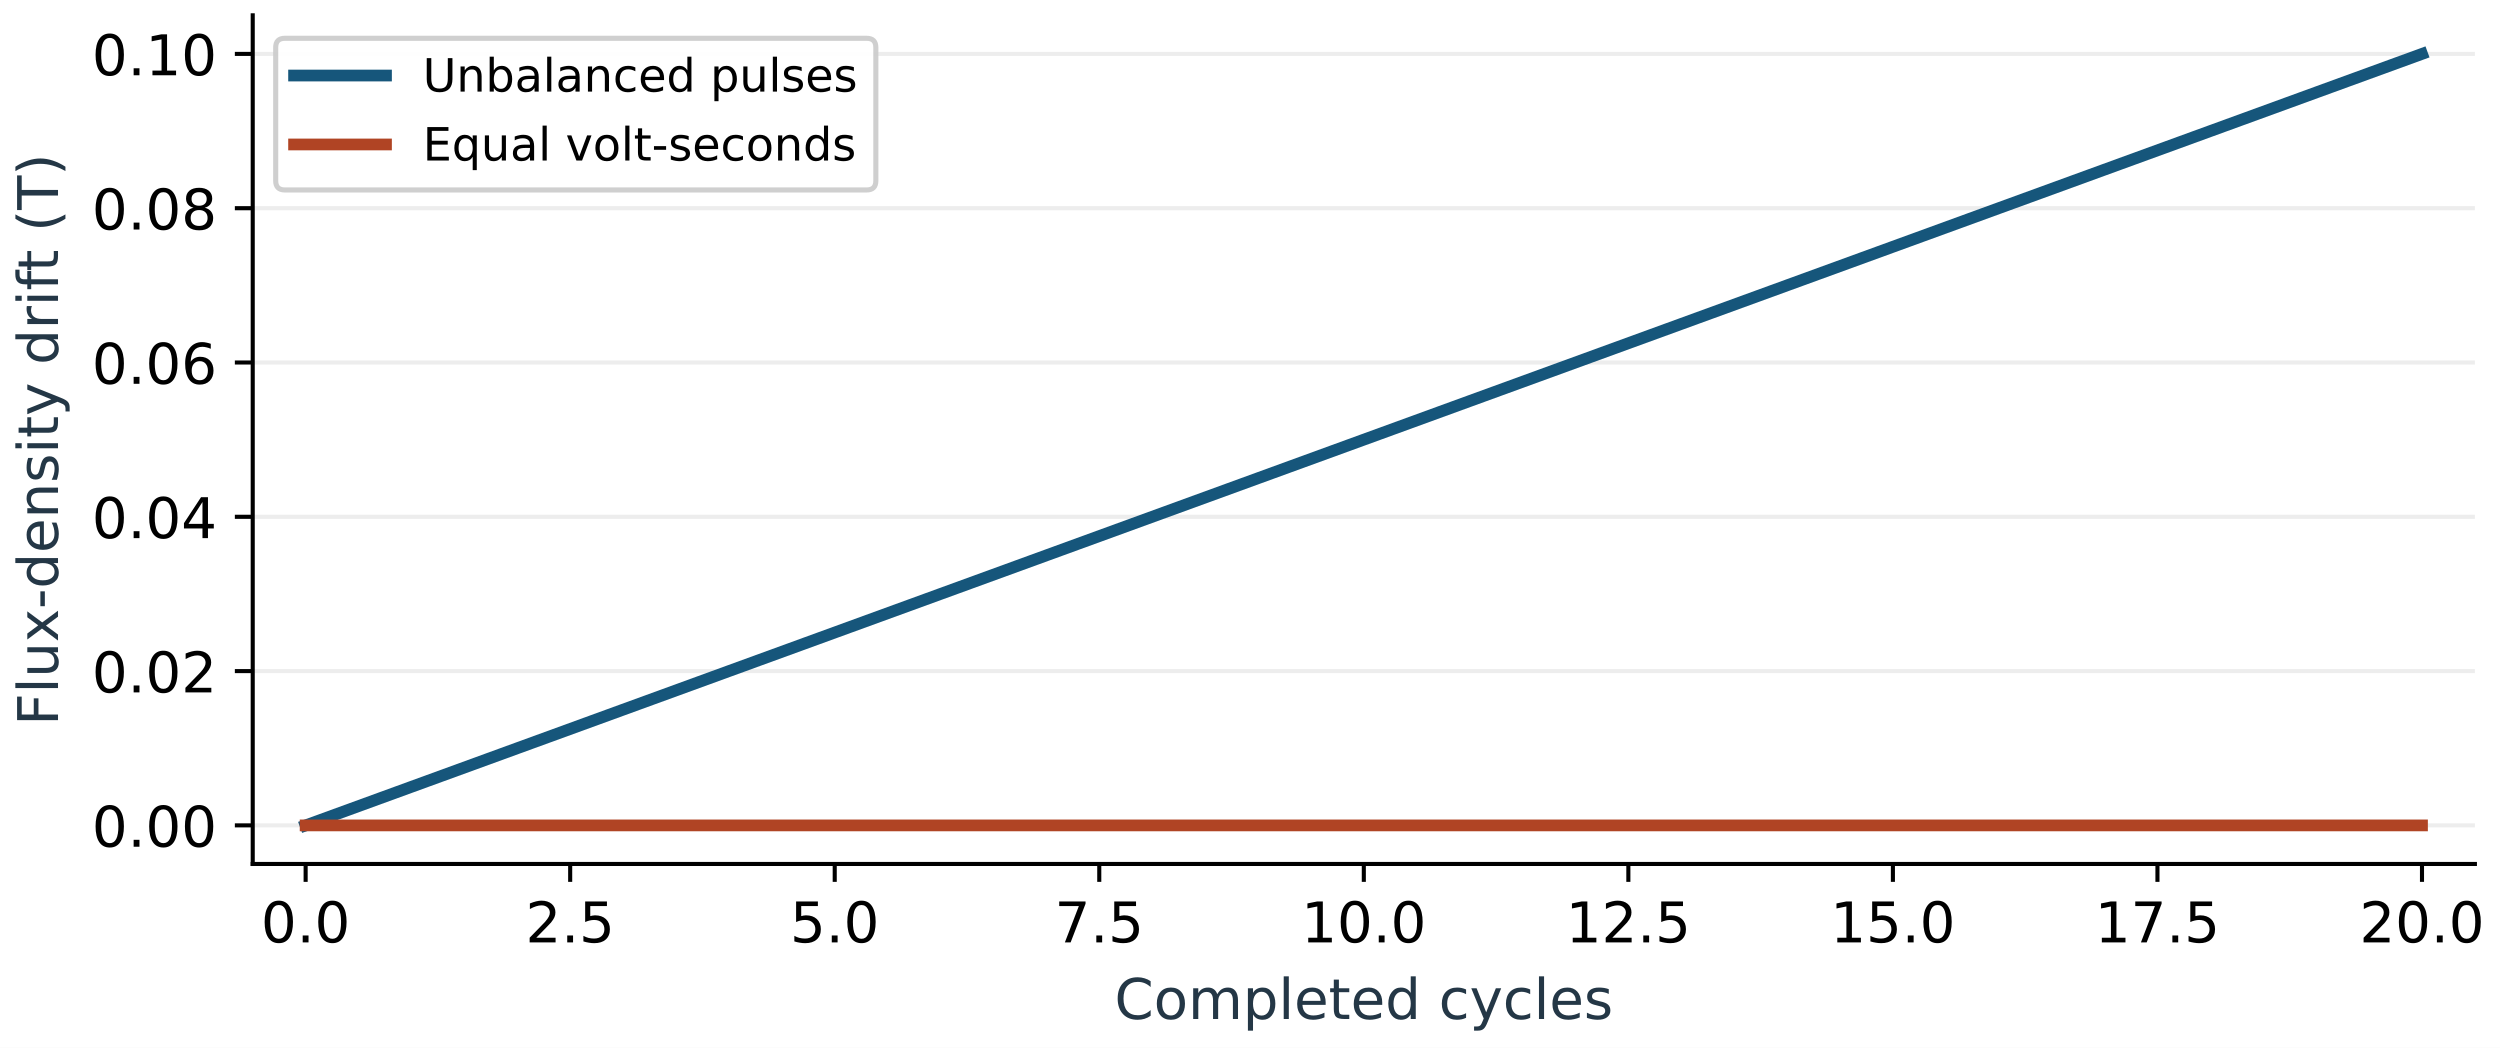
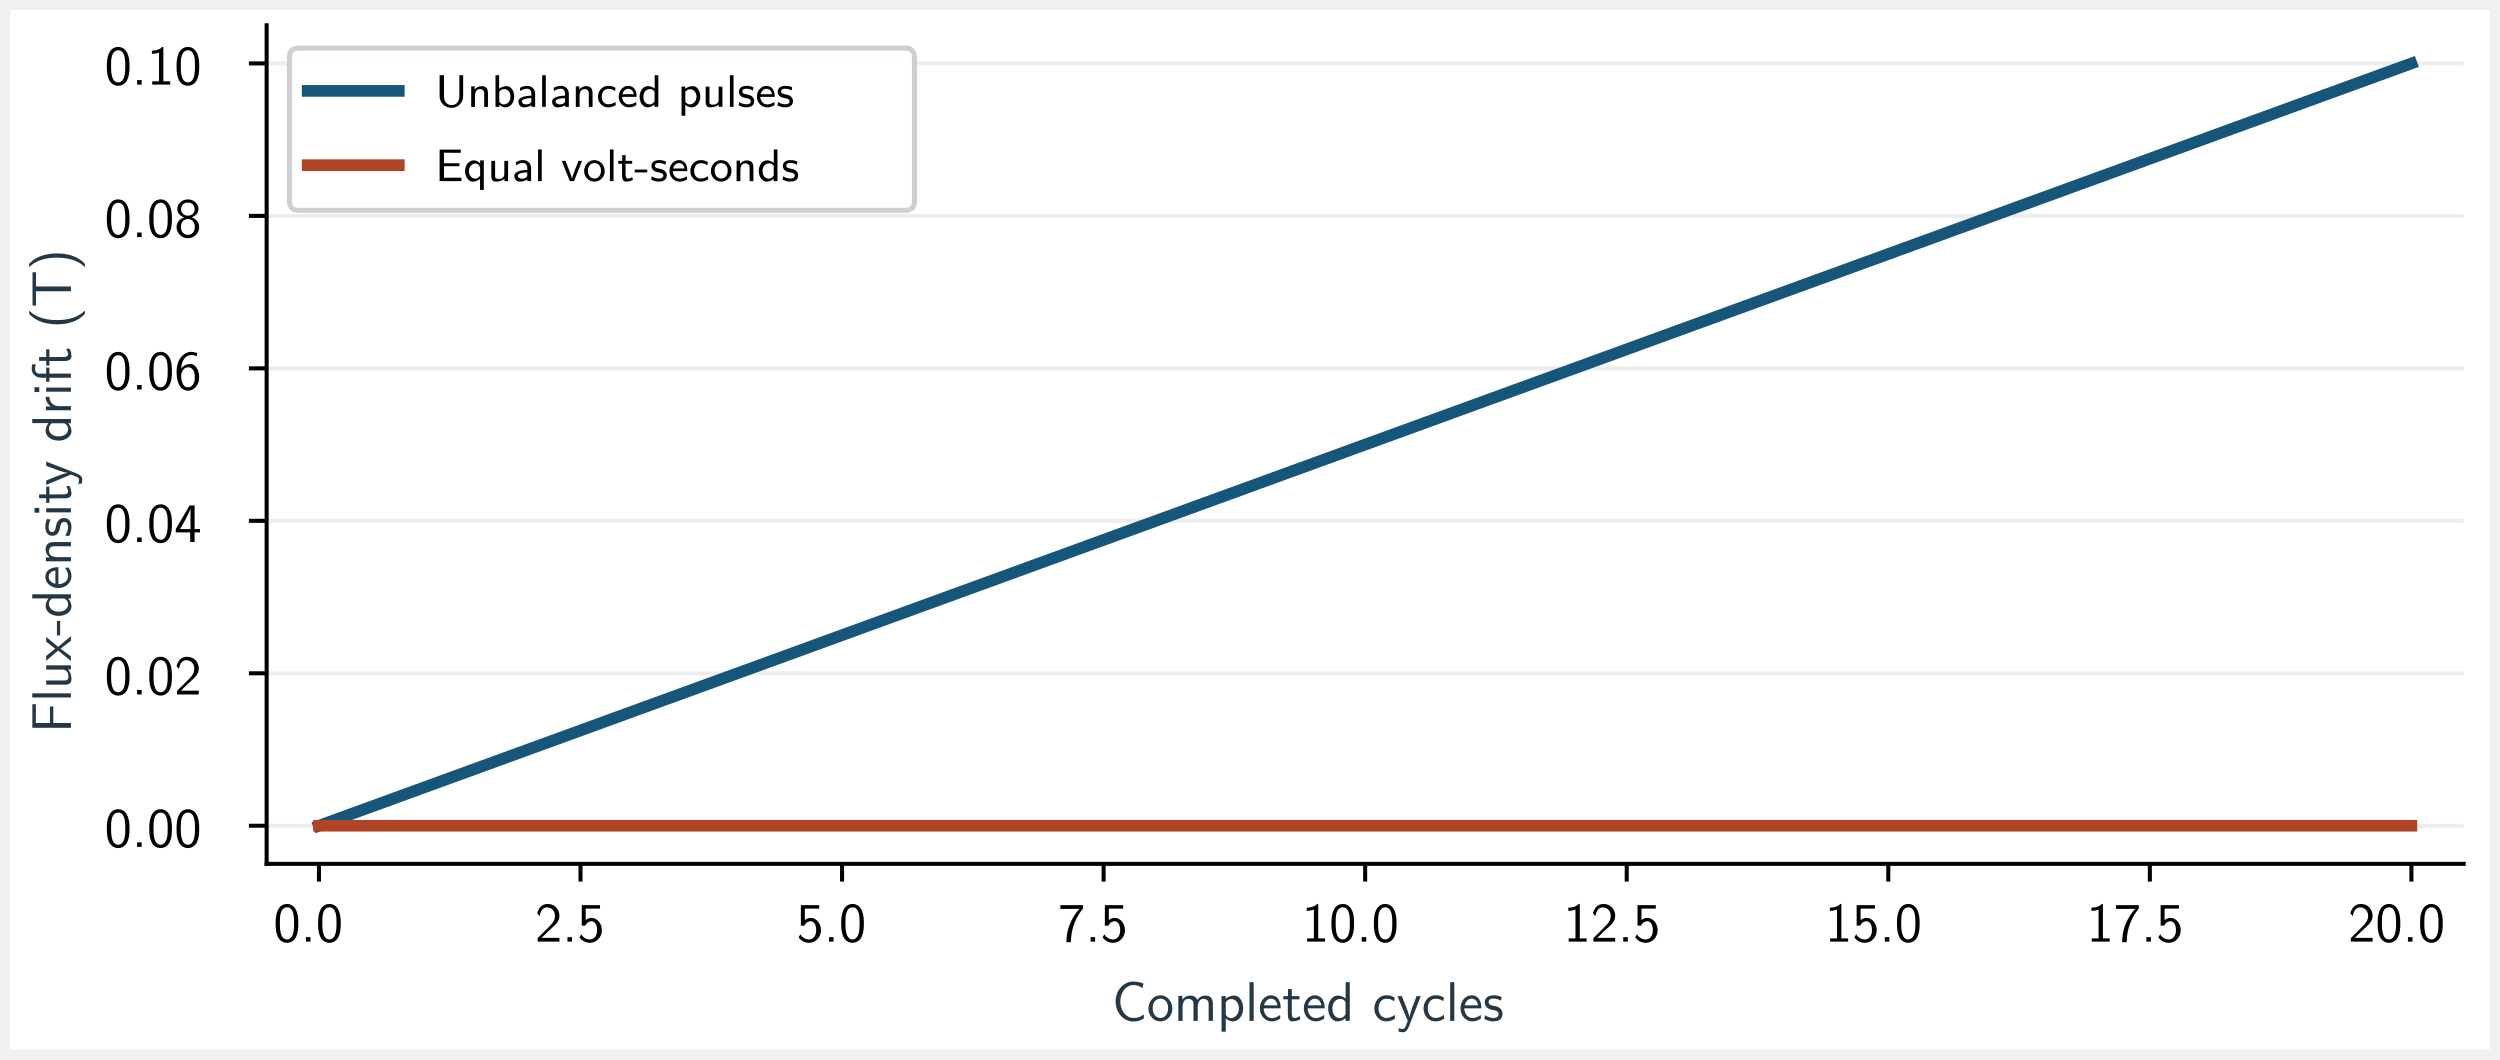
- <svg xmlns="http://www.w3.org/2000/svg" xmlns:xlink="http://www.w3.org/1999/xlink" width="489.6pt" height="205.2pt" viewBox="0 0 489.6 205.2" version="1.1">
+ <svg xmlns="http://www.w3.org/2000/svg" xmlns:xlink="http://www.w3.org/1999/xlink" version="1.1" width="493.594pt" height="209.198pt" viewBox="-72 -72 493.594 209.198">
  <defs>
-     <style type="text/css">*{stroke-linejoin: round; stroke-linecap: butt}</style>
+     <clipPath id="clip1">
+       <path d="M-19.355 98.555V-67.004H414.43V98.555ZM414.43-67.004" />
+     </clipPath>
+     <clipPath id="clip2">
+       <path d="M-19.355 98.555V-67.004H414.43V98.555ZM414.43-67.004" />
+     </clipPath>
+     <clipPath id="clip3">
+       <path d="M-19.355 98.555V-67.004H414.43V98.555ZM414.43-67.004" />
+     </clipPath>
+     <clipPath id="clip4">
+       <path d="M-19.355 98.555V-67.004H414.43V98.555ZM414.43-67.004" />
+     </clipPath>
+     <clipPath id="clip5">
+       <path d="M-19.355 98.555V-67.004H414.43V98.555ZM414.43-67.004" />
+     </clipPath>
+     <clipPath id="clip6">
+       <path d="M-19.355 98.555V-67.004H414.43V98.555ZM414.43-67.004" />
+     </clipPath>
+     <clipPath id="clip7">
+       <path d="M-19.355 98.555V-67.004H414.43V98.555ZM414.43-67.004" />
+     </clipPath>
+     <clipPath id="clip8">
+       <path d="M-19.355 98.555V-67.004H414.43V98.555ZM414.43-67.004" />
+     </clipPath>
+     <path id="g0-45" d="M2.565-1.719V-2.277H.099V-1.719H2.565Z" />
+     <path id="g0-69" d="M5.157 0V-.684H4.257L1.719-.666V-2.943H4.77V-3.528H1.719V-5.607H2.061L4.257-5.589H5.031V-6.219H.855V0H5.157Z" />
+     <path id="g0-85" d="M5.499-2.097V-6.246H4.752V-2.097C4.752-.891 3.969-.333 3.213-.333C2.466-.333 1.719-.891 1.719-2.088V-6.246H.855V-2.106C.855-.765 1.962 .198 3.204 .198S5.499-.792 5.499-2.097Z" />
+     <path id="g0-97" d="M3.798 0V-2.601C3.798-3.492 3.141-4.149 2.25-4.149C1.665-4.149 1.233-3.996 .801-3.753L.855-3.114C1.305-3.447 1.746-3.582 2.241-3.582C2.745-3.582 3.051-3.177 3.051-2.592V-2.214C1.503-2.178 .486-1.773 .486-1.044C.486-.621 .765 .099 1.548 .099C1.728 .099 2.511 .081 3.078-.342V0H3.798ZM3.051-1.26C3.051-1.071 3.051-.846 2.727-.657C2.502-.522 2.205-.486 2.025-.486C1.566-.486 1.179-.702 1.179-1.062C1.179-1.701 2.934-1.728 3.051-1.728V-1.26Z" />
+     <path id="g0-98" d="M4.446-2.007C4.446-3.096 3.852-4.095 2.97-4.095C2.727-4.095 2.079-4.05 1.467-3.573V-6.246H.747V0H1.494V-.423C1.611-.297 2.07 .099 2.736 .099C3.672 .099 4.446-.81 4.446-2.007ZM3.699-2.007C3.699-.846 2.925-.486 2.376-.486C1.8-.486 1.539-.963 1.494-1.044V-3.006C1.629-3.195 1.953-3.51 2.466-3.51C3.006-3.51 3.699-3.132 3.699-2.007Z" />
+     <path id="g0-99" d="M3.843-.333L3.789-.972C3.357-.675 2.88-.513 2.34-.513C1.575-.513 1.071-1.152 1.071-2.007C1.071-2.7 1.413-3.537 2.376-3.537C2.943-3.537 3.231-3.429 3.681-3.123L3.798-3.753C3.294-4.041 3.015-4.149 2.367-4.149C1.089-4.149 .324-3.069 .324-1.998C.324-.882 1.161 .099 2.331 .099C2.961 .099 3.438-.09 3.843-.333Z" />
+     <path id="g0-100" d="M4.023 0V-6.246H3.303V-3.6C2.799-4.023 2.223-4.095 1.935-4.095C1.026-4.095 .324-3.15 .324-1.998C.324-.837 1.017 .099 1.899 .099C2.169 .099 2.736 .036 3.276-.468V0H4.023ZM3.276-1.269C3.276-1.098 3.276-1.08 3.177-.954C2.934-.63 2.628-.486 2.304-.486C1.719-.486 1.071-.909 1.071-1.989C1.071-3.141 1.836-3.51 2.403-3.51C2.817-3.51 3.105-3.276 3.276-3.042V-1.269Z" />
+     <path id="g0-101" d="M3.843-1.971C3.843-2.25 3.834-2.934 3.483-3.474C3.105-4.041 2.529-4.149 2.187-4.149C1.143-4.149 .315-3.186 .315-2.034C.315-.846 1.197 .099 2.322 .099C2.754 .099 3.276-.009 3.798-.342L3.744-.963C3.177-.558 2.646-.486 2.331-.486C1.584-.486 1.008-1.143 .981-1.971H3.843ZM3.303-2.502H1.035C1.179-3.078 1.62-3.564 2.187-3.564C2.52-3.564 3.132-3.411 3.303-2.502Z" />
+     <path id="g0-108" d="M1.458 0V-6.246H.738V0H1.458Z" />
+     <path id="g0-110" d="M4.041 0V-2.673C4.041-3.339 3.861-4.095 2.772-4.095C2.061-4.095 1.629-3.681 1.422-3.411V-4.05H.729V0H1.476V-2.196C1.476-2.79 1.71-3.51 2.394-3.51C3.294-3.51 3.294-2.871 3.294-2.61V0H4.041Z" />
+     <path id="g0-111" d="M4.347-1.98C4.347-3.159 3.447-4.149 2.304-4.149C1.188-4.149 .27-3.177 .27-1.98C.27-.792 1.215 .099 2.304 .099C3.42 .099 4.347-.81 4.347-1.98ZM3.6-2.07C3.6-1.026 2.97-.513 2.313-.513C1.62-.513 1.017-1.053 1.017-2.07C1.017-3.123 1.692-3.564 2.304-3.564C2.952-3.564 3.6-3.105 3.6-2.07Z" />
+     <path id="g0-112" d="M4.446-2.007C4.446-3.087 3.879-4.095 3.006-4.095C2.754-4.095 2.088-4.05 1.467-3.564V-3.996H.747V1.746H1.494V-.414C1.827-.099 2.277 .099 2.745 .099C3.654 .099 4.446-.792 4.446-2.007ZM3.699-1.998C3.699-1.134 3.069-.486 2.367-.486C2.079-.486 1.755-.603 1.494-1.044V-2.988C1.611-3.15 1.944-3.483 2.457-3.483C3.132-3.483 3.699-2.844 3.699-1.998Z" />
+     <path id="g0-113" d="M4.023 1.746V-4.095H3.303V-3.483C3.141-3.654 2.736-4.095 2.025-4.095C1.116-4.095 .324-3.204 .324-1.989C.324-.864 .972 .099 1.863 .099C2.448 .099 2.97-.171 3.276-.441V1.746H4.023ZM3.303-1.269C3.303-1.143 3.303-.99 2.988-.738C2.799-.576 2.556-.486 2.313-.486C1.629-.486 1.071-1.161 1.071-1.989C1.071-2.88 1.719-3.483 2.403-3.483C2.997-3.483 3.303-2.88 3.303-2.511V-1.269Z" />
+     <path id="g0-115" d="M3.33-1.161C3.33-1.476 3.204-1.791 2.889-2.061C2.583-2.322 2.313-2.376 1.755-2.484C1.431-2.547 .981-2.628 .981-3.051C.981-3.582 1.62-3.582 1.755-3.582C2.412-3.582 2.799-3.375 3.06-3.231L3.177-3.861C2.619-4.113 2.205-4.149 1.836-4.149C1.629-4.149 .306-4.149 .306-2.961C.306-2.529 .567-2.259 .666-2.16C1.008-1.863 1.242-1.818 1.854-1.701C2.142-1.647 2.655-1.548 2.655-1.089C2.655-.504 1.926-.504 1.809-.504C1.278-.504 .765-.684 .378-.954L.261-.297C.801-.009 1.35 .099 1.809 .099C2.394 .099 3.33-.09 3.33-1.161Z" />
+     <path id="g0-116" d="M3.078-.234L2.925-.801C2.691-.621 2.376-.513 2.097-.513C1.746-.513 1.629-.828 1.629-1.296V-3.438H2.925V-3.996H1.629V-5.139H.963V-3.996H.171V-3.438H.936V-1.134C.936-.603 1.053 .099 1.71 .099C2.106 .099 2.574 .018 3.078-.234Z" />
+     <path id="g0-117" d="M4.041 0V-3.996H3.294V-1.395C3.294-.675 2.727-.432 2.187-.432C1.539-.432 1.476-.639 1.476-1.026V-3.996H.729V-.981C.729-.216 1.035 .099 1.674 .099C2.196 .099 2.898-.054 3.321-.432V0H4.041Z" />
+     <path id="g0-118" d="M4.131-3.996H3.42C3.033-3.006 3.024-2.997 2.709-2.169C2.529-1.701 2.196-.828 2.151-.495H2.133C2.115-.648 2.088-.819 1.593-2.115L.864-3.996H.126L1.71 0H2.547L4.131-3.996Z" />
+     <path id="g1-40" d="M3.586 2.761C3.157 2.365 2.486 1.507 2.101 .264C1.804-.715 1.694-1.738 1.694-2.739C1.694-5.984 2.849-7.568 3.586-8.25H2.926C1.276-6.776 .858-4.543 .858-2.75C.858-.814 1.331 1.342 2.926 2.761H3.586Z" />
+     <path id="g1-41" d="M3.322-2.739C3.322-4.675 2.849-6.831 1.254-8.25H.594C1.023-7.854 1.694-6.996 2.079-5.753C2.376-4.774 2.486-3.751 2.486-2.75C2.486 .495 1.331 2.079 .594 2.761H1.254C2.904 1.287 3.322-.946 3.322-2.739Z" />
+     <path id="g1-45" d="M2.981-2.123V-2.761H.121V-2.123H2.981Z" />
+     <path id="g1-46" d="M1.936 0V-.891H1.045V0H1.936Z" />
+     <path id="g1-48" d="M4.928-3.586C4.928-4.323 4.895-5.17 4.609-5.951C4.136-7.183 3.278-7.436 2.695-7.436C1.98-7.436 1.287-7.073 .88-6.204C.517-5.423 .451-4.532 .451-3.586C.451-2.387 .55-1.705 .902-.935C1.232-.209 1.936 .231 2.684 .231C3.41 .231 4.103-.165 4.477-.924C4.851-1.705 4.928-2.508 4.928-3.586ZM4.092-3.718C4.092-3.014 4.092-2.288 3.894-1.606C3.597-.55 2.981-.429 2.695-.429C1.287-.429 1.287-2.684 1.287-3.718C1.287-4.433 1.287-5.104 1.485-5.731C1.749-6.512 2.233-6.776 2.684-6.776C4.092-6.776 4.092-4.73 4.092-3.718Z" />
+     <path id="g1-49" d="M4.576 0V-.638H3.234V-7.436H3.025C2.849-7.26 2.321-6.743 1.133-6.721C.979-6.721 .968-6.71 .968-6.512V-6.072C1.639-6.072 2.145-6.237 2.376-6.336V-.638H1.034V0H4.576Z" />
+     <path id="g1-50" d="M4.84 0V-.748H2.882C2.75-.748 2.618-.737 2.486-.737H1.309C1.595-1.034 2.618-2.046 3.333-2.684C4.147-3.399 4.84-4.081 4.84-5.093C4.84-6.314 3.993-7.436 2.541-7.436C1.353-7.436 .748-6.655 .451-5.632C.803-5.192 .803-5.17 .902-5.038C1.177-6.215 1.584-6.754 2.398-6.754C3.344-6.754 3.96-6.017 3.96-5.071C3.96-4.499 3.729-3.861 2.992-3.135L.539-.693V0H4.84Z" />
+     <path id="g1-52" d="M5.082-1.892V-2.552H4.015V-7.205H3.025L.297-2.552V-1.892H3.146V0H4.015V-1.892H5.082ZM3.201-2.552H1.144C1.463-3.113 1.892-3.817 2.354-4.697C2.486-4.95 3.19-6.303 3.201-6.71V-2.552Z" />
+     <path id="g1-53" d="M4.84-2.233C4.84-3.608 3.916-4.686 2.805-4.686C2.365-4.686 1.958-4.521 1.65-4.246V-6.523H4.477V-7.205H.869V-3.157H1.584C1.859-3.784 2.343-4.026 2.794-4.026C3.311-4.026 3.894-3.564 3.894-2.255C3.894-.869 3.102-.429 2.464-.429C1.859-.429 1.133-.759 .781-1.452L.418-.858C1.144 .176 2.178 .231 2.475 .231C3.773 .231 4.84-.858 4.84-2.233Z" />
+     <path id="g1-54" d="M4.917-2.442C4.917-3.85 4.191-5.049 3.19-5.049C2.376-5.049 1.76-4.653 1.353-4.158C1.474-5.786 2.255-6.809 3.344-6.809C3.817-6.809 4.158-6.699 4.477-6.578V-7.216C4.026-7.381 3.707-7.436 3.322-7.436C1.837-7.436 .462-5.907 .462-3.542C.462-.385 1.837 .231 2.706 .231C3.366 .231 3.839-.033 4.268-.539C4.763-1.133 4.917-1.65 4.917-2.442ZM4.048-2.431C4.048-1.98 4.048-1.507 3.718-1.012C3.52-.715 3.245-.429 2.706-.429C1.562-.429 1.397-2.046 1.364-2.398C1.364-2.486 1.364-2.629 1.375-2.706C1.375-3.476 1.815-4.389 2.761-4.389C3.124-4.389 3.476-4.29 3.795-3.74C4.037-3.3 4.048-2.86 4.048-2.431Z" />
+     <path id="g1-55" d="M4.928-6.512V-7.205H.451V-6.457H2.497C2.629-6.457 2.761-6.468 2.893-6.468H4.213C3.553-5.698 1.65-3.498 1.65 .11H2.541C2.541-2.75 3.718-5.093 4.928-6.512Z" />
+     <path id="g1-56" d="M4.928-1.98C4.928-2.86 4.323-3.597 3.432-3.894C4.125-4.103 4.785-4.708 4.785-5.522C4.785-6.556 3.861-7.436 2.695-7.436C1.485-7.436 .594-6.523 .594-5.522C.594-4.697 1.265-4.092 1.947-3.894C1.056-3.597 .451-2.86 .451-1.98C.451-.803 1.43 .231 2.684 .231C3.982 .231 4.928-.825 4.928-1.98ZM4.026-5.511C4.026-4.774 3.52-4.224 2.695-4.224C1.826-4.224 1.353-4.807 1.353-5.511C1.353-6.347 1.947-6.809 2.684-6.809C3.476-6.809 4.026-6.314 4.026-5.511ZM4.059-1.991C4.059-.924 3.388-.429 2.695-.429C1.958-.429 1.32-.957 1.32-1.991C1.32-3.168 2.112-3.564 2.684-3.564C3.3-3.564 4.059-3.135 4.059-1.991Z" />
+     <path id="g1-67" d="M6.325-.495L6.259-1.265C5.962-1.045 5.643-.825 5.28-.704C4.928-.594 4.554-.572 4.18-.572C3.476-.572 2.838-.968 2.398-1.529C1.892-2.178 1.661-2.992 1.661-3.817S1.892-5.467 2.398-6.116C2.838-6.677 3.476-7.062 4.18-7.062C4.51-7.062 4.84-7.029 5.159-6.93C5.478-6.82 5.775-6.655 6.05-6.457L6.215-7.37C5.885-7.502 5.555-7.601 5.214-7.667S4.521-7.755 4.18-7.755C3.234-7.755 2.354-7.315 1.738-6.6C1.056-5.841 .726-4.84 .726-3.817C.726-2.805 1.056-1.804 1.738-1.034C2.354-.33 3.234 .121 4.18 .121C4.554 .121 4.939 .099 5.302 0C5.676-.11 6.006-.297 6.325-.495Z" />
+     <path id="g1-70" d="M5.654-6.919V-7.612H.99V0H1.936V-3.476H5.203V-4.136H1.936V-6.93H3.355C3.487-6.93 3.619-6.919 3.751-6.919H5.654Z" />
+     <path id="g1-84" d="M6.952-6.886V-7.579H.385V-6.886H1.837C1.969-6.886 2.101-6.897 2.233-6.897H3.201V0H4.147V-6.897H5.115C5.247-6.897 5.379-6.886 5.511-6.886H6.952Z" />
+     <path id="g1-99" d="M4.477-.462C4.477-.495 4.444-.836 4.433-.88L4.411-1.188C3.905-.781 3.344-.572 2.728-.572C1.815-.572 1.221-1.386 1.221-2.453C1.221-3.366 1.661-4.367 2.761-4.367C3.498-4.367 3.806-4.191 4.279-3.872L4.411-4.587C3.773-4.961 3.41-5.049 2.761-5.049C1.243-5.049 .385-3.707 .385-2.453C.385-1.045 1.397 .11 2.717 .11C3.256 .11 3.872-.022 4.477-.462Z" />
+     <path id="g1-100" d="M4.653 0V-7.634H3.839V-4.422C3.333-4.84 2.761-4.994 2.288-4.994C1.243-4.994 .385-3.872 .385-2.442C.385-1.023 1.199 .11 2.244 .11C2.651 .11 3.267-.022 3.817-.561V0H4.653ZM3.817-1.298C3.553-.825 3.168-.55 2.684-.55C2.013-.55 1.221-1.067 1.221-2.431C1.221-3.894 2.156-4.334 2.794-4.334C3.223-4.334 3.575-4.114 3.817-3.751V-1.298Z" />
+     <path id="g1-101" d="M4.477-2.475C4.477-2.948 4.433-3.619 4.081-4.202C3.63-4.961 2.86-5.049 2.541-5.049C1.353-5.049 .363-3.905 .363-2.475C.363-1.023 1.419 .11 2.695 .11C3.201 .11 3.806-.033 4.411-.473C4.411-.517 4.378-.88 4.378-.88S4.345-1.133 4.345-1.177C3.696-.627 3.047-.55 2.717-.55C1.87-.55 1.144-1.309 1.122-2.475H4.477ZM3.828-3.069H1.188C1.375-3.806 1.892-4.389 2.541-4.389C2.882-4.389 3.641-4.235 3.828-3.069Z" />
+     <path id="g1-102" d="M3.729-6.908V-7.634C3.652-7.656 3.289-7.744 2.882-7.744C1.837-7.744 1.089-6.941 1.089-5.874V-4.884H.286V-4.246H1.089V0H1.903V-4.246H3.08V-4.884H1.881V-6.204C1.881-6.952 2.508-7.084 2.871-7.084C3.256-7.084 3.597-6.963 3.729-6.908Z" />
+     <path id="g1-105" d="M1.672 0V-4.884H.858V0H1.672ZM1.738-6.248V-7.194H.792V-6.248H1.738Z" />
+     <path id="g1-108" d="M1.672 0V-7.634H.858V0H1.672Z" />
+     <path id="g1-109" d="M7.667 0V-3.311C7.667-4.07 7.469-4.994 6.182-4.994C5.247-4.994 4.73-4.345 4.565-4.103C4.367-4.796 3.762-4.994 3.19-4.994C2.288-4.994 1.815-4.411 1.628-4.18V-4.939H.847V0H1.683V-2.739C1.683-3.465 1.969-4.334 2.772-4.334C3.784-4.334 3.839-3.641 3.839-3.234V0H4.675V-2.739C4.675-3.465 4.961-4.334 5.764-4.334C6.776-4.334 6.831-3.641 6.831-3.234V0H7.667Z" />
+     <path id="g1-110" d="M4.664 0V-3.311C4.664-3.982 4.521-4.994 3.19-4.994C2.574-4.994 2.046-4.719 1.628-4.191V-4.939H.847V0H1.683V-2.739C1.683-3.421 1.936-4.334 2.772-4.334C3.795-4.334 3.828-3.619 3.828-3.234V0H4.664Z" />
+     <path id="g1-111" d="M5.049-2.42C5.049-3.905 3.96-5.049 2.695-5.049C1.397-5.049 .33-3.883 .33-2.42C.33-.979 1.43 .11 2.684 .11C3.982 .11 5.049-1.001 5.049-2.42ZM4.213-2.53C4.213-1.177 3.432-.572 2.695-.572C1.903-.572 1.166-1.232 1.166-2.53C1.166-3.861 1.991-4.389 2.684-4.389C3.443-4.389 4.213-3.817 4.213-2.53Z" />
+     <path id="g1-112" d="M5.126-2.453C5.126-3.784 4.422-4.994 3.399-4.994C2.948-4.994 2.244-4.851 1.672-4.367V-4.884H.858V2.134H1.694V-.495C2.068-.154 2.53 .11 3.124 .11C4.18 .11 5.126-.957 5.126-2.453ZM4.29-2.442C4.29-1.342 3.531-.55 2.717-.55C2.409-.55 2.2-.66 2.002-.814C1.727-1.056 1.694-1.254 1.694-1.43V-3.696C1.947-4.07 2.365-4.312 2.816-4.312C3.63-4.312 4.29-3.487 4.29-2.442Z" />
+     <path id="g1-114" d="M3.498-4.257V-4.994C2.497-4.983 1.914-4.4 1.617-3.971V-4.939H.858V0H1.672V-2.409C1.672-3.52 2.508-4.246 3.498-4.257Z" />
+     <path id="g1-115" d="M3.872-1.397C3.872-1.958 3.531-2.31 3.487-2.365C3.08-2.783 2.75-2.849 2.079-2.981C1.683-3.058 1.122-3.168 1.122-3.718C1.122-4.4 1.892-4.4 2.035-4.4C2.618-4.4 3.08-4.268 3.564-3.993L3.696-4.708C2.992-5.038 2.398-5.049 2.145-5.049S.363-5.049 .363-3.619C.363-3.135 .627-2.805 .792-2.651C1.188-2.31 1.463-2.255 2.112-2.123C2.475-2.046 3.113-1.914 3.113-1.331C3.113-.572 2.255-.572 2.101-.572C1.661-.572 1.023-.693 .429-1.122L.297-.374C.352-.341 1.1 .11 2.112 .11C3.531 .11 3.872-.748 3.872-1.397Z" />
+     <path id="g1-116" d="M3.586-.319L3.421-.957C3.036-.616 2.629-.572 2.431-.572C1.947-.572 1.881-1.089 1.881-1.474V-4.246H3.399V-4.884H1.881V-6.281H1.122V-4.884H.198V-4.246H1.1V-1.287C1.1-.649 1.243 .11 2.002 .11C2.739 .11 3.245-.143 3.586-.319Z" />
+     <path id="g1-117" d="M4.664 0V-4.884H3.828V-1.738C3.828-.902 3.245-.495 2.53-.495C1.76-.495 1.683-.781 1.683-1.265V-4.884H.847V-1.221C.847-.429 1.1 .11 2.002 .11C2.31 .11 3.179 .055 3.85-.55V0H4.664Z" />
+     <path id="g1-120" d="M4.917 0L2.794-2.519L4.741-4.884H3.817L2.431-3.102L.99-4.884H.055L2.057-2.519L0 0H.913L2.431-2.046L3.993 0H4.917Z" />
+     <path id="g1-121" d="M4.763-4.884H3.938C3.432-3.586 2.585-1.43 2.541-.638H2.53C2.475-1.287 1.892-2.739 1.804-2.959L1.023-4.884H.154L2.2 0L1.815 1.001C1.573 1.551 1.408 1.606 1.21 1.606C1.056 1.606 .704 1.573 .363 1.441L.429 2.156C.495 2.167 .858 2.244 1.21 2.244C1.474 2.244 1.991 2.244 2.464 1.034L4.763-4.884Z" />
  </defs>
-   <g id="figure_1">
-     <g id="patch_1">
-       <path d="M 0 205.2  L 489.6 205.2  L 489.6 0  L 0 0  z " style="fill: #ffffff" />
-     </g>
-     <g id="axes_1">
-       <g id="patch_2">
-         <path d="M 49.493 169.199  L 484.684 169.199  L 484.684 3  L 49.493 3  z " style="fill: #ffffff" />
-       </g>
-       <g id="matplotlib.axis_1">
-         <g id="xtick_1">
-           <g id="line2d_1">
-             <defs>
-               <path id="me725185d72" d="M 0 0  L 0 3.5  " style="stroke: #000000; stroke-width: 0.8" />
-             </defs>
-             <g>
-               <use xlink:href="#me725185d72" x="59.855" y="169.199" style="stroke: #000000; stroke-width: 0.8" />
-             </g>
-           </g>
-           <g id="text_1">
-             <text style="font-size: 11px; font-family: 'DejaVu Sans'; text-anchor: middle" x="59.855" y="184.556" transform="rotate(-0 59.85498 184.5563)">0.0</text>
-           </g>
-         </g>
-         <g id="xtick_2">
-           <g id="line2d_2">
-             <g>
-               <use xlink:href="#me725185d72" x="111.663" y="169.199" style="stroke: #000000; stroke-width: 0.8" />
-             </g>
-           </g>
-           <g id="text_2">
-             <text style="font-size: 11px; font-family: 'DejaVu Sans'; text-anchor: middle" x="111.663" y="184.556" transform="rotate(-0 111.6635 184.5563)">2.5</text>
-           </g>
-         </g>
-         <g id="xtick_3">
-           <g id="line2d_3">
-             <g>
-               <use xlink:href="#me725185d72" x="163.472" y="169.199" style="stroke: #000000; stroke-width: 0.8" />
-             </g>
-           </g>
-           <g id="text_3">
-             <text style="font-size: 11px; font-family: 'DejaVu Sans'; text-anchor: middle" x="163.472" y="184.556" transform="rotate(-0 163.4719 184.5563)">5.0</text>
-           </g>
-         </g>
-         <g id="xtick_4">
-           <g id="line2d_4">
-             <g>
-               <use xlink:href="#me725185d72" x="215.28" y="169.199" style="stroke: #000000; stroke-width: 0.8" />
-             </g>
-           </g>
-           <g id="text_4">
-             <text style="font-size: 11px; font-family: 'DejaVu Sans'; text-anchor: middle" x="215.28" y="184.556" transform="rotate(-0 215.2804 184.5563)">7.5</text>
-           </g>
-         </g>
-         <g id="xtick_5">
-           <g id="line2d_5">
-             <g>
-               <use xlink:href="#me725185d72" x="267.089" y="169.199" style="stroke: #000000; stroke-width: 0.8" />
-             </g>
-           </g>
-           <g id="text_5">
-             <text style="font-size: 11px; font-family: 'DejaVu Sans'; text-anchor: middle" x="267.089" y="184.556" transform="rotate(-0 267.0889 184.5563)">10.0</text>
-           </g>
-         </g>
-         <g id="xtick_6">
-           <g id="line2d_6">
-             <g>
-               <use xlink:href="#me725185d72" x="318.897" y="169.199" style="stroke: #000000; stroke-width: 0.8" />
-             </g>
-           </g>
-           <g id="text_6">
-             <text style="font-size: 11px; font-family: 'DejaVu Sans'; text-anchor: middle" x="318.897" y="184.556" transform="rotate(-0 318.8974 184.5563)">12.5</text>
-           </g>
-         </g>
-         <g id="xtick_7">
-           <g id="line2d_7">
-             <g>
-               <use xlink:href="#me725185d72" x="370.706" y="169.199" style="stroke: #000000; stroke-width: 0.8" />
-             </g>
-           </g>
-           <g id="text_7">
-             <text style="font-size: 11px; font-family: 'DejaVu Sans'; text-anchor: middle" x="370.706" y="184.556" transform="rotate(-0 370.7058 184.5563)">15.0</text>
-           </g>
-         </g>
-         <g id="xtick_8">
-           <g id="line2d_8">
-             <g>
-               <use xlink:href="#me725185d72" x="422.514" y="169.199" style="stroke: #000000; stroke-width: 0.8" />
-             </g>
-           </g>
-           <g id="text_8">
-             <text style="font-size: 11px; font-family: 'DejaVu Sans'; text-anchor: middle" x="422.514" y="184.556" transform="rotate(-0 422.5143 184.5563)">17.5</text>
-           </g>
-         </g>
-         <g id="xtick_9">
-           <g id="line2d_9">
-             <g>
-               <use xlink:href="#me725185d72" x="474.323" y="169.199" style="stroke: #000000; stroke-width: 0.8" />
-             </g>
-           </g>
-           <g id="text_9">
-             <text style="font-size: 11px; font-family: 'DejaVu Sans'; text-anchor: middle" x="474.323" y="184.556" transform="rotate(-0 474.3228 184.5563)">20.0</text>
-           </g>
-         </g>
-         <g id="text_10">
-           <text style="font-size: 11px; font-family: 'DejaVu Sans'; text-anchor: middle; fill: #243746" x="267.089" y="199.557" transform="rotate(-0 267.0889 199.5572)">Completed cycles</text>
-         </g>
-       </g>
-       <g id="matplotlib.axis_2">
-         <g id="ytick_1">
-           <g id="line2d_10">
-             <path d="M 49.493 161.644  L 484.684 161.644  " clip-path="url(#p4ae01cb961)" style="fill: none; stroke: #b0b0b0; stroke-opacity: 0.22; stroke-width: 0.8; stroke-linecap: square" />
-           </g>
-           <g id="line2d_11">
-             <defs>
-               <path id="m62a54f5717" d="M 0 0  L -3.5 0  " style="stroke: #000000; stroke-width: 0.8" />
-             </defs>
-             <g>
-               <use xlink:href="#m62a54f5717" x="49.493" y="161.644" style="stroke: #000000; stroke-width: 0.8" />
-             </g>
-           </g>
-           <g id="text_11">
-             <text style="font-size: 11px; font-family: 'DejaVu Sans'; text-anchor: end" x="42.493" y="165.823" transform="rotate(-0 42.49329 165.8231)">0.00</text>
-           </g>
-         </g>
-         <g id="ytick_2">
-           <g id="line2d_12">
-             <path d="M 49.493 131.426  L 484.684 131.426  " clip-path="url(#p4ae01cb961)" style="fill: none; stroke: #b0b0b0; stroke-opacity: 0.22; stroke-width: 0.8; stroke-linecap: square" />
-           </g>
-           <g id="line2d_13">
-             <g>
-               <use xlink:href="#m62a54f5717" x="49.493" y="131.426" style="stroke: #000000; stroke-width: 0.8" />
-             </g>
-           </g>
-           <g id="text_12">
-             <text style="font-size: 11px; font-family: 'DejaVu Sans'; text-anchor: end" x="42.493" y="135.605" transform="rotate(-0 42.49329 135.6052)">0.02</text>
-           </g>
-         </g>
-         <g id="ytick_3">
-           <g id="line2d_14">
-             <path d="M 49.493 101.209  L 484.684 101.209  " clip-path="url(#p4ae01cb961)" style="fill: none; stroke: #b0b0b0; stroke-opacity: 0.22; stroke-width: 0.8; stroke-linecap: square" />
-           </g>
-           <g id="line2d_15">
-             <g>
-               <use xlink:href="#m62a54f5717" x="49.493" y="101.209" style="stroke: #000000; stroke-width: 0.8" />
-             </g>
-           </g>
-           <g id="text_13">
-             <text style="font-size: 11px; font-family: 'DejaVu Sans'; text-anchor: end" x="42.493" y="105.387" transform="rotate(-0 42.49329 105.3872)">0.04</text>
-           </g>
-         </g>
-         <g id="ytick_4">
-           <g id="line2d_16">
-             <path d="M 49.493 70.991  L 484.684 70.991  " clip-path="url(#p4ae01cb961)" style="fill: none; stroke: #b0b0b0; stroke-opacity: 0.22; stroke-width: 0.8; stroke-linecap: square" />
-           </g>
-           <g id="line2d_17">
-             <g>
-               <use xlink:href="#m62a54f5717" x="49.493" y="70.991" style="stroke: #000000; stroke-width: 0.8" />
-             </g>
-           </g>
-           <g id="text_14">
-             <text style="font-size: 11px; font-family: 'DejaVu Sans'; text-anchor: end" x="42.493" y="75.169" transform="rotate(-0 42.49329 75.16931)">0.06</text>
-           </g>
-         </g>
-         <g id="ytick_5">
-           <g id="line2d_18">
-             <path d="M 49.493 40.773  L 484.684 40.773  " clip-path="url(#p4ae01cb961)" style="fill: none; stroke: #b0b0b0; stroke-opacity: 0.22; stroke-width: 0.8; stroke-linecap: square" />
-           </g>
-           <g id="line2d_19">
-             <g>
-               <use xlink:href="#m62a54f5717" x="49.493" y="40.773" style="stroke: #000000; stroke-width: 0.8" />
-             </g>
-           </g>
-           <g id="text_15">
-             <text style="font-size: 11px; font-family: 'DejaVu Sans'; text-anchor: end" x="42.493" y="44.951" transform="rotate(-0 42.49329 44.95137)">0.08</text>
-           </g>
-         </g>
-         <g id="ytick_6">
-           <g id="line2d_20">
-             <path d="M 49.493 10.555  L 484.684 10.555  " clip-path="url(#p4ae01cb961)" style="fill: none; stroke: #b0b0b0; stroke-opacity: 0.22; stroke-width: 0.8; stroke-linecap: square" />
-           </g>
-           <g id="line2d_21">
-             <g>
-               <use xlink:href="#m62a54f5717" x="49.493" y="10.555" style="stroke: #000000; stroke-width: 0.8" />
-             </g>
-           </g>
-           <g id="text_16">
-             <text style="font-size: 11px; font-family: 'DejaVu Sans'; text-anchor: end" x="42.493" y="14.733" transform="rotate(-0 42.49329 14.73344)">0.10</text>
-           </g>
-         </g>
-         <g id="text_17">
-           <text style="font-size: 11px; font-family: 'DejaVu Sans'; text-anchor: middle; fill: #243746" x="11.359" y="86.1" transform="rotate(-90 11.35852 86.09957)">Flux-density drift (T)</text>
-         </g>
-       </g>
-       <g id="line2d_22">
-         <path d="M 59.855 161.644  L 80.578 154.09  L 101.302 146.535  L 122.025 138.981  L 142.749 131.426  L 163.472 123.872  L 184.195 116.318  L 204.919 108.763  L 225.642 101.209  L 246.365 93.654  L 267.089 86.1  L 287.812 78.545  L 308.536 70.991  L 329.259 63.436  L 349.982 55.882  L 370.706 48.327  L 391.429 40.773  L 412.153 33.218  L 432.876 25.664  L 453.599 18.109  L 474.323 10.555  " clip-path="url(#p4ae01cb961)" style="fill: none; stroke: #16567b; stroke-width: 2.3; stroke-linecap: square" />
-       </g>
-       <g id="line2d_23">
-         <path d="M 59.855 161.644  L 80.578 161.644  L 101.302 161.644  L 122.025 161.644  L 142.749 161.644  L 163.472 161.644  L 184.195 161.644  L 204.919 161.644  L 225.642 161.644  L 246.365 161.644  L 267.089 161.644  L 287.812 161.644  L 308.536 161.644  L 329.259 161.644  L 349.982 161.644  L 370.706 161.644  L 391.429 161.644  L 412.153 161.644  L 432.876 161.644  L 453.599 161.644  L 474.323 161.644  " clip-path="url(#p4ae01cb961)" style="fill: none; stroke: #b04424; stroke-width: 2.3; stroke-linecap: square" />
-       </g>
-       <g id="patch_3">
-         <path d="M 49.493 169.199  L 49.493 3  " style="fill: none; stroke: #000000; stroke-width: 0.8; stroke-linejoin: miter; stroke-linecap: square" />
-       </g>
-       <g id="patch_4">
-         <path d="M 49.493 169.199  L 484.684 169.199  " style="fill: none; stroke: #000000; stroke-width: 0.8; stroke-linejoin: miter; stroke-linecap: square" />
-       </g>
-       <g id="legend_1">
-         <g id="patch_5">
-           <path d="M 55.793 37.202  L 169.725 37.202  Q 171.525 37.202 171.525 35.402  L 171.525 9.3  Q 171.525 7.5 169.725 7.5  L 55.793 7.5  Q 53.993 7.5 53.993 9.3  L 53.993 35.402  Q 53.993 37.202 55.793 37.202  z " style="fill: #ffffff; opacity: 0.94; stroke: #cccccc; stroke-linejoin: miter" />
-         </g>
-         <g id="line2d_24">
-           <path d="M 57.593 14.789  L 66.593 14.789  L 75.593 14.789  " style="fill: none; stroke: #16567b; stroke-width: 2.3; stroke-linecap: square" />
-         </g>
-         <g id="text_18">
-           <text style="font-size: 9px; font-family: 'DejaVu Sans'; text-anchor: start" x="82.793" y="17.939" transform="rotate(-0 82.79329 17.93883)">Unbalanced pulses</text>
-         </g>
-         <g id="line2d_25">
-           <path d="M 57.593 28.29  L 66.593 28.29  L 75.593 28.29  " style="fill: none; stroke: #b04424; stroke-width: 2.3; stroke-linecap: square" />
-         </g>
-         <g id="text_19">
-           <text style="font-size: 9px; font-family: 'DejaVu Sans'; text-anchor: start" x="82.793" y="31.44" transform="rotate(-0 82.79329 31.43954)">Equal volt-seconds</text>
-         </g>
-       </g>
+   <g id="page1">
+     <path d="M-70 135.199H419.602V-70.004H-70Z" fill="#fff" />
+     <path d="M-19.355 98.555H414.43V-67.004H-19.355Z" fill="#fff" />
+     <path d="M-9.027 98.555V102.055" />
+     <path d="M-9.027 98.555V102.055" stroke="#000" fill="none" stroke-width=".8" stroke-miterlimit="10" stroke-linejoin="bevel" />
+     <g transform="matrix(1 0 0 1 51.971 -21.285)">
+       <use x="-70" y="135.198" xlink:href="#g1-48" />
+       <use x="-64.615" y="135.198" xlink:href="#g1-46" />
+       <use x="-61.623" y="135.198" xlink:href="#g1-48" />
+     </g>
+     <path d="M42.613 98.555V102.055" />
+     <path d="M42.613 98.555V102.055" stroke="#000" fill="none" stroke-width=".8" stroke-miterlimit="10" stroke-linejoin="bevel" />
+     <g transform="matrix(1 0 0 1 103.6122 -21.285)">
+       <use x="-70" y="135.198" xlink:href="#g1-50" />
+       <use x="-64.615" y="135.198" xlink:href="#g1-46" />
+       <use x="-61.623" y="135.198" xlink:href="#g1-53" />
+     </g>
+     <path d="M94.254 98.555V102.055" />
+     <path d="M94.254 98.555V102.055" stroke="#000" fill="none" stroke-width=".8" stroke-miterlimit="10" stroke-linejoin="bevel" />
+     <g transform="matrix(1 0 0 1 155.2534 -21.285)">
+       <use x="-70" y="135.198" xlink:href="#g1-53" />
+       <use x="-64.615" y="135.198" xlink:href="#g1-46" />
+       <use x="-61.623" y="135.198" xlink:href="#g1-48" />
+     </g>
+     <path d="M145.895 98.555V102.055" />
+     <path d="M145.895 98.555V102.055" stroke="#000" fill="none" stroke-width=".8" stroke-miterlimit="10" stroke-linejoin="bevel" />
+     <g transform="matrix(1 0 0 1 206.895 -21.285)">
+       <use x="-70" y="135.198" xlink:href="#g1-55" />
+       <use x="-64.615" y="135.198" xlink:href="#g1-46" />
+       <use x="-61.623" y="135.198" xlink:href="#g1-53" />
+     </g>
+     <path d="M197.535 98.555V102.055" />
+     <path d="M197.535 98.555V102.055" stroke="#000" fill="none" stroke-width=".8" stroke-miterlimit="10" stroke-linejoin="bevel" />
+     <g transform="matrix(1 0 0 1 255.036 -21.285)">
+       <use x="-70" y="135.198" xlink:href="#g1-49" />
+       <use x="-64.615" y="135.198" xlink:href="#g1-48" />
+       <use x="-59.229" y="135.198" xlink:href="#g1-46" />
+       <use x="-56.237" y="135.198" xlink:href="#g1-48" />
+     </g>
+     <path d="M249.176 98.555V102.055" />
+     <path d="M249.176 98.555V102.055" stroke="#000" fill="none" stroke-width=".8" stroke-miterlimit="10" stroke-linejoin="bevel" />
+     <g transform="matrix(1 0 0 1 306.677 -21.285)">
+       <use x="-70" y="135.198" xlink:href="#g1-49" />
+       <use x="-64.615" y="135.198" xlink:href="#g1-50" />
+       <use x="-59.229" y="135.198" xlink:href="#g1-46" />
+       <use x="-56.237" y="135.198" xlink:href="#g1-53" />
+     </g>
+     <path d="M300.816 98.555V102.055" />
+     <path d="M300.816 98.555V102.055" stroke="#000" fill="none" stroke-width=".8" stroke-miterlimit="10" stroke-linejoin="bevel" />
+     <g transform="matrix(1 0 0 1 358.318 -21.285)">
+       <use x="-70" y="135.198" xlink:href="#g1-49" />
+       <use x="-64.615" y="135.198" xlink:href="#g1-53" />
+       <use x="-59.229" y="135.198" xlink:href="#g1-46" />
+       <use x="-56.237" y="135.198" xlink:href="#g1-48" />
+     </g>
+     <path d="M352.461 98.555V102.055" />
+     <path d="M352.461 98.555V102.055" stroke="#000" fill="none" stroke-width=".8" stroke-miterlimit="10" stroke-linejoin="bevel" />
+     <g transform="matrix(1 0 0 1 409.959 -21.285)">
+       <use x="-70" y="135.198" xlink:href="#g1-49" />
+       <use x="-64.615" y="135.198" xlink:href="#g1-55" />
+       <use x="-59.229" y="135.198" xlink:href="#g1-46" />
+       <use x="-56.237" y="135.198" xlink:href="#g1-53" />
+     </g>
+     <path d="M404.102 98.555V102.055" />
+     <path d="M404.102 98.555V102.055" stroke="#000" fill="none" stroke-width=".8" stroke-miterlimit="10" stroke-linejoin="bevel" />
+     <g transform="matrix(1 0 0 1 461.6 -21.285)">
+       <use x="-70" y="135.198" xlink:href="#g1-50" />
+       <use x="-64.615" y="135.198" xlink:href="#g1-48" />
+       <use x="-59.229" y="135.198" xlink:href="#g1-46" />
+       <use x="-56.237" y="135.198" xlink:href="#g1-48" />
+     </g>
+     <g fill="#243746" transform="matrix(1 0 0 1 217.536 -5.643)">
+       <use x="-70" y="135.198" xlink:href="#g1-67" />
+       <use x="-63.119" y="135.198" xlink:href="#g1-111" />
+       <use x="-57.733" y="135.198" xlink:href="#g1-109" />
+       <use x="-49.216" y="135.198" xlink:href="#g1-112" />
+       <use x="-43.69" y="135.198" xlink:href="#g1-108" />
+       <use x="-41.156" y="135.198" xlink:href="#g1-101" />
+       <use x="-36.369" y="135.198" xlink:href="#g1-116" />
+       <use x="-32.48" y="135.198" xlink:href="#g1-101" />
+       <use x="-27.693" y="135.198" xlink:href="#g1-100" />
+       <use x="-18.577" y="135.198" xlink:href="#g1-99" />
+       <use x="-13.79" y="135.198" xlink:href="#g1-121" />
+       <use x="-8.863" y="135.198" xlink:href="#g1-99" />
+       <use x="-4.076" y="135.198" xlink:href="#g1-108" />
+       <use x="-1.543" y="135.198" xlink:href="#g1-101" />
+       <use x="3.244" y="135.198" xlink:href="#g1-115" />
+     </g>
+     <path d="M-19.355 91.031H414.43" stroke="#b0b0b0" fill="none" stroke-width=".8" stroke-miterlimit="10" stroke-linecap="square" stroke-linejoin="bevel" stroke-opacity=".22" clip-path="url(#clip1)" />
+     <path d="M-19.355 91.031H-22.855" />
+     <path d="M-19.355 91.031H-22.855" stroke="#000" fill="none" stroke-width=".8" stroke-miterlimit="10" stroke-linejoin="bevel" />
+     <g transform="matrix(1 0 0 1 18.6428 -39.9894)">
+       <use x="-70" y="135.198" xlink:href="#g1-48" />
+       <use x="-64.615" y="135.198" xlink:href="#g1-46" />
+       <use x="-61.623" y="135.198" xlink:href="#g1-48" />
+       <use x="-56.237" y="135.198" xlink:href="#g1-48" />
+     </g>
+     <path d="M-19.355 60.93H414.43" stroke="#b0b0b0" fill="none" stroke-width=".8" stroke-miterlimit="10" stroke-linecap="square" stroke-linejoin="bevel" stroke-opacity=".22" clip-path="url(#clip2)" />
+     <path d="M-19.355 60.93H-22.855" />
+     <path d="M-19.355 60.93H-22.855" stroke="#000" fill="none" stroke-width=".8" stroke-miterlimit="10" stroke-linejoin="bevel" />
+     <g transform="matrix(1 0 0 1 18.6428 -70.0908)">
+       <use x="-70" y="135.198" xlink:href="#g1-48" />
+       <use x="-64.615" y="135.198" xlink:href="#g1-46" />
+       <use x="-61.623" y="135.198" xlink:href="#g1-48" />
+       <use x="-56.237" y="135.198" xlink:href="#g1-50" />
+     </g>
+     <path d="M-19.355 30.828H414.43" stroke="#b0b0b0" fill="none" stroke-width=".8" stroke-miterlimit="10" stroke-linecap="square" stroke-linejoin="bevel" stroke-opacity=".22" clip-path="url(#clip3)" />
+     <path d="M-19.355 30.828H-22.855" />
+     <path d="M-19.355 30.828H-22.855" stroke="#000" fill="none" stroke-width=".8" stroke-miterlimit="10" stroke-linejoin="bevel" />
+     <g transform="matrix(1 0 0 1 18.6428 -100.192)">
+       <use x="-70" y="135.198" xlink:href="#g1-48" />
+       <use x="-64.615" y="135.198" xlink:href="#g1-46" />
+       <use x="-61.623" y="135.198" xlink:href="#g1-48" />
+       <use x="-56.237" y="135.198" xlink:href="#g1-52" />
+     </g>
+     <path d="M-19.355 .727H414.43" stroke="#b0b0b0" fill="none" stroke-width=".8" stroke-miterlimit="10" stroke-linecap="square" stroke-linejoin="bevel" stroke-opacity=".22" clip-path="url(#clip4)" />
+     <path d="M-19.355 .727H-22.855" />
+     <path d="M-19.355 .727H-22.855" stroke="#000" fill="none" stroke-width=".8" stroke-miterlimit="10" stroke-linejoin="bevel" />
+     <g transform="matrix(1 0 0 1 18.6428 -130.2934)">
+       <use x="-70" y="135.198" xlink:href="#g1-48" />
+       <use x="-64.615" y="135.198" xlink:href="#g1-46" />
+       <use x="-61.623" y="135.198" xlink:href="#g1-48" />
+       <use x="-56.237" y="135.198" xlink:href="#g1-54" />
+     </g>
+     <path d="M-19.355-29.375H414.43" stroke="#b0b0b0" fill="none" stroke-width=".8" stroke-miterlimit="10" stroke-linecap="square" stroke-linejoin="bevel" stroke-opacity=".22" clip-path="url(#clip5)" />
+     <path d="M-19.355-29.375H-22.855" />
+     <path d="M-19.355-29.375H-22.855" stroke="#000" fill="none" stroke-width=".8" stroke-miterlimit="10" stroke-linejoin="bevel" />
+     <g transform="matrix(1 0 0 1 18.6428 -160.3947)">
+       <use x="-70" y="135.198" xlink:href="#g1-48" />
+       <use x="-64.615" y="135.198" xlink:href="#g1-46" />
+       <use x="-61.623" y="135.198" xlink:href="#g1-48" />
+       <use x="-56.237" y="135.198" xlink:href="#g1-56" />
+     </g>
+     <path d="M-19.355-59.477H414.43" stroke="#b0b0b0" fill="none" stroke-width=".8" stroke-miterlimit="10" stroke-linecap="square" stroke-linejoin="bevel" stroke-opacity=".22" clip-path="url(#clip6)" />
+     <path d="M-19.355-59.477H-22.855" />
+     <path d="M-19.355-59.477H-22.855" stroke="#000" fill="none" stroke-width=".8" stroke-miterlimit="10" stroke-linejoin="bevel" />
+     <g transform="matrix(1 0 0 1 18.6428 -190.4959)">
+       <use x="-70" y="135.198" xlink:href="#g1-48" />
+       <use x="-64.615" y="135.198" xlink:href="#g1-46" />
+       <use x="-61.623" y="135.198" xlink:href="#g1-49" />
+       <use x="-56.237" y="135.198" xlink:href="#g1-48" />
+     </g>
+     <g fill="#243746" transform="matrix(0 -1 1 0 -193.1978 2.6829)">
+       <use x="-70" y="135.198" xlink:href="#g1-70" />
+       <use x="-63.883" y="135.198" xlink:href="#g1-108" />
+       <use x="-61.349" y="135.198" xlink:href="#g1-117" />
+       <use x="-55.823" y="135.198" xlink:href="#g1-120" />
+       <use x="-50.896" y="135.198" xlink:href="#g1-45" />
+       <use x="-47.306" y="135.198" xlink:href="#g1-100" />
+       <use x="-41.78" y="135.198" xlink:href="#g1-101" />
+       <use x="-36.993" y="135.198" xlink:href="#g1-110" />
+       <use x="-31.468" y="135.198" xlink:href="#g1-115" />
+       <use x="-27.339" y="135.198" xlink:href="#g1-105" />
+       <use x="-24.805" y="135.198" xlink:href="#g1-116" />
+       <use x="-21.216" y="135.198" xlink:href="#g1-121" />
+       <use x="-12.698" y="135.198" xlink:href="#g1-100" />
+       <use x="-7.173" y="135.198" xlink:href="#g1-114" />
+       <use x="-3.513" y="135.198" xlink:href="#g1-105" />
+       <use x="-.979" y="135.198" xlink:href="#g1-102" />
+       <use x="2.312" y="135.198" xlink:href="#g1-116" />
+       <use x="9.792" y="135.198" xlink:href="#g1-40" />
+       <use x="13.98" y="135.198" xlink:href="#g1-84" />
+       <use x="21.327" y="135.198" xlink:href="#g1-41" />
+     </g>
+     <path d="M-9.027 91.031L11.629 83.504L32.285 75.981L52.941 68.453L73.598 60.93L94.254 53.402L114.91 45.879L135.566 38.352L156.223 30.828L176.879 23.301L197.535 15.777L218.191 8.25L238.848 .727L259.504-6.801L280.16-14.324L300.816-21.852L321.473-29.375L342.133-36.902L362.789-44.426L383.445-51.953L404.102-59.477" stroke="#16567b" fill="none" stroke-width="2.3" stroke-miterlimit="10" stroke-linecap="square" stroke-linejoin="bevel" clip-path="url(#clip7)" />
+     <path d="M-9.027 91.031H11.629H32.285H52.941H73.598H94.254H114.91H135.566H156.223H176.879H197.535H218.191H238.848H259.504H280.16H300.816H321.473H342.133H362.789H383.445H404.102" stroke="#b04424" fill="none" stroke-width="2.3" stroke-miterlimit="10" stroke-linecap="square" stroke-linejoin="bevel" clip-path="url(#clip8)" />
+     <path d="M-19.355 98.555V-67.004" stroke="#000" fill="none" stroke-width=".8" stroke-miterlimit="10" stroke-linecap="square" />
+     <path d="M-19.355 98.555H414.43" stroke="#000" fill="none" stroke-width=".8" stroke-miterlimit="10" stroke-linecap="square" />
+     <path d="M-13.059-30.477H106.742C107.941-30.477 108.543-31.078 108.543-32.277V-60.703C108.543-61.902 107.941-62.504 106.742-62.504H-13.059C-14.258-62.504-14.855-61.902-14.855-60.703V-32.277C-14.855-31.078-14.258-30.477-13.059-30.477Z" fill="#fff" fill-opacity=".94" />
+     <path d="M-13.059-30.477H106.742C107.941-30.477 108.543-31.078 108.543-32.277V-60.703C108.543-61.902 107.941-62.504 106.742-62.504H-13.059C-14.258-62.504-14.855-61.902-14.855-60.703V-32.277C-14.855-31.078-14.258-30.477-13.059-30.477Z" stroke="#ccc" fill="none" stroke-miterlimit="10" stroke-opacity=".94" />
+     <path d="M-11.258-54.051H-2.258H6.742" stroke="#16567b" fill="none" stroke-width="2.3" stroke-miterlimit="10" stroke-linecap="square" stroke-linejoin="bevel" />
+     <g transform="matrix(1 0 0 1 83.9429 -186.1)">
+       <use x="-70" y="135.198" xlink:href="#g0-85" />
+       <use x="-63.639" y="135.198" xlink:href="#g0-110" />
+       <use x="-58.861" y="135.198" xlink:href="#g0-98" />
+       <use x="-54.084" y="135.198" xlink:href="#g0-97" />
+       <use x="-49.639" y="135.198" xlink:href="#g0-108" />
+       <use x="-47.431" y="135.198" xlink:href="#g0-97" />
+       <use x="-42.986" y="135.198" xlink:href="#g0-110" />
+       <use x="-38.209" y="135.198" xlink:href="#g0-99" />
+       <use x="-34.098" y="135.198" xlink:href="#g0-101" />
+       <use x="-29.987" y="135.198" xlink:href="#g0-100" />
+       <use x="-22.126" y="135.198" xlink:href="#g0-112" />
+       <use x="-17.348" y="135.198" xlink:href="#g0-117" />
+       <use x="-12.571" y="135.198" xlink:href="#g0-108" />
+       <use x="-10.362" y="135.198" xlink:href="#g0-115" />
+       <use x="-6.816" y="135.198" xlink:href="#g0-101" />
+       <use x="-2.705" y="135.198" xlink:href="#g0-115" />
+     </g>
+     <path d="M-11.258-39.391H-2.258H6.742" stroke="#b04424" fill="none" stroke-width="2.3" stroke-miterlimit="10" stroke-linecap="square" stroke-linejoin="bevel" />
+     <g transform="matrix(1 0 0 1 83.9429 -171.4379)">
+       <use x="-70" y="135.198" xlink:href="#g0-69" />
+       <use x="-64.445" y="135.198" xlink:href="#g0-113" />
+       <use x="-59.667" y="135.198" xlink:href="#g0-117" />
+       <use x="-54.889" y="135.198" xlink:href="#g0-97" />
+       <use x="-50.445" y="135.198" xlink:href="#g0-108" />
+       <use x="-45.153" y="135.198" xlink:href="#g0-118" />
+       <use x="-40.889" y="135.198" xlink:href="#g0-111" />
+       <use x="-36.264" y="135.198" xlink:href="#g0-108" />
+       <use x="-34.056" y="135.198" xlink:href="#g0-116" />
+       <use x="-30.716" y="135.198" xlink:href="#g0-45" />
+       <use x="-27.632" y="135.198" xlink:href="#g0-115" />
+       <use x="-24.086" y="135.198" xlink:href="#g0-101" />
+       <use x="-19.975" y="135.198" xlink:href="#g0-99" />
+       <use x="-15.864" y="135.198" xlink:href="#g0-111" />
+       <use x="-11.239" y="135.198" xlink:href="#g0-110" />
+       <use x="-6.462" y="135.198" xlink:href="#g0-100" />
+       <use x="-1.684" y="135.198" xlink:href="#g0-115" />
    </g>
  </g>
-   <defs>
-     <clipPath id="p4ae01cb961">
-       <rect x="49.493" y="3" width="435.191" height="166.199" />
-     </clipPath>
-   </defs>
</svg>
